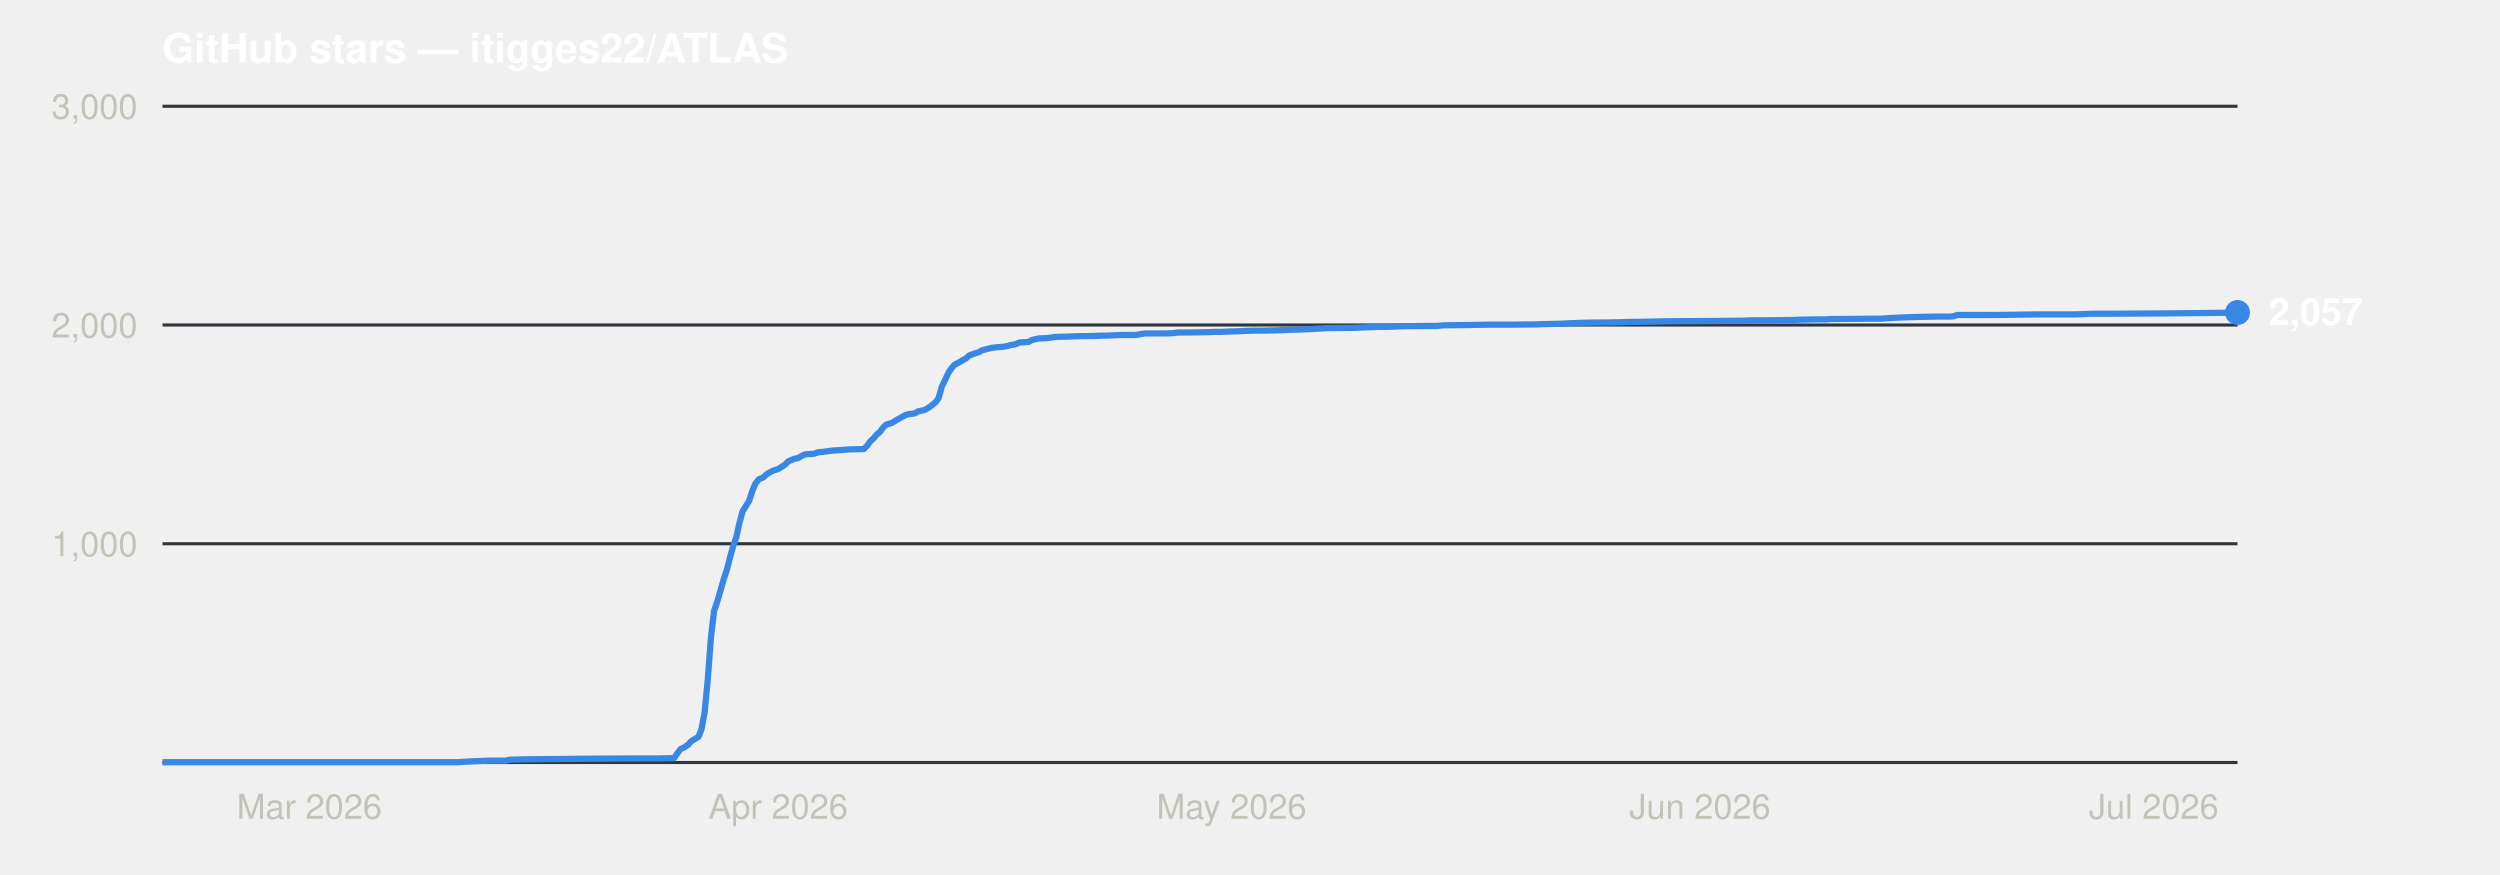
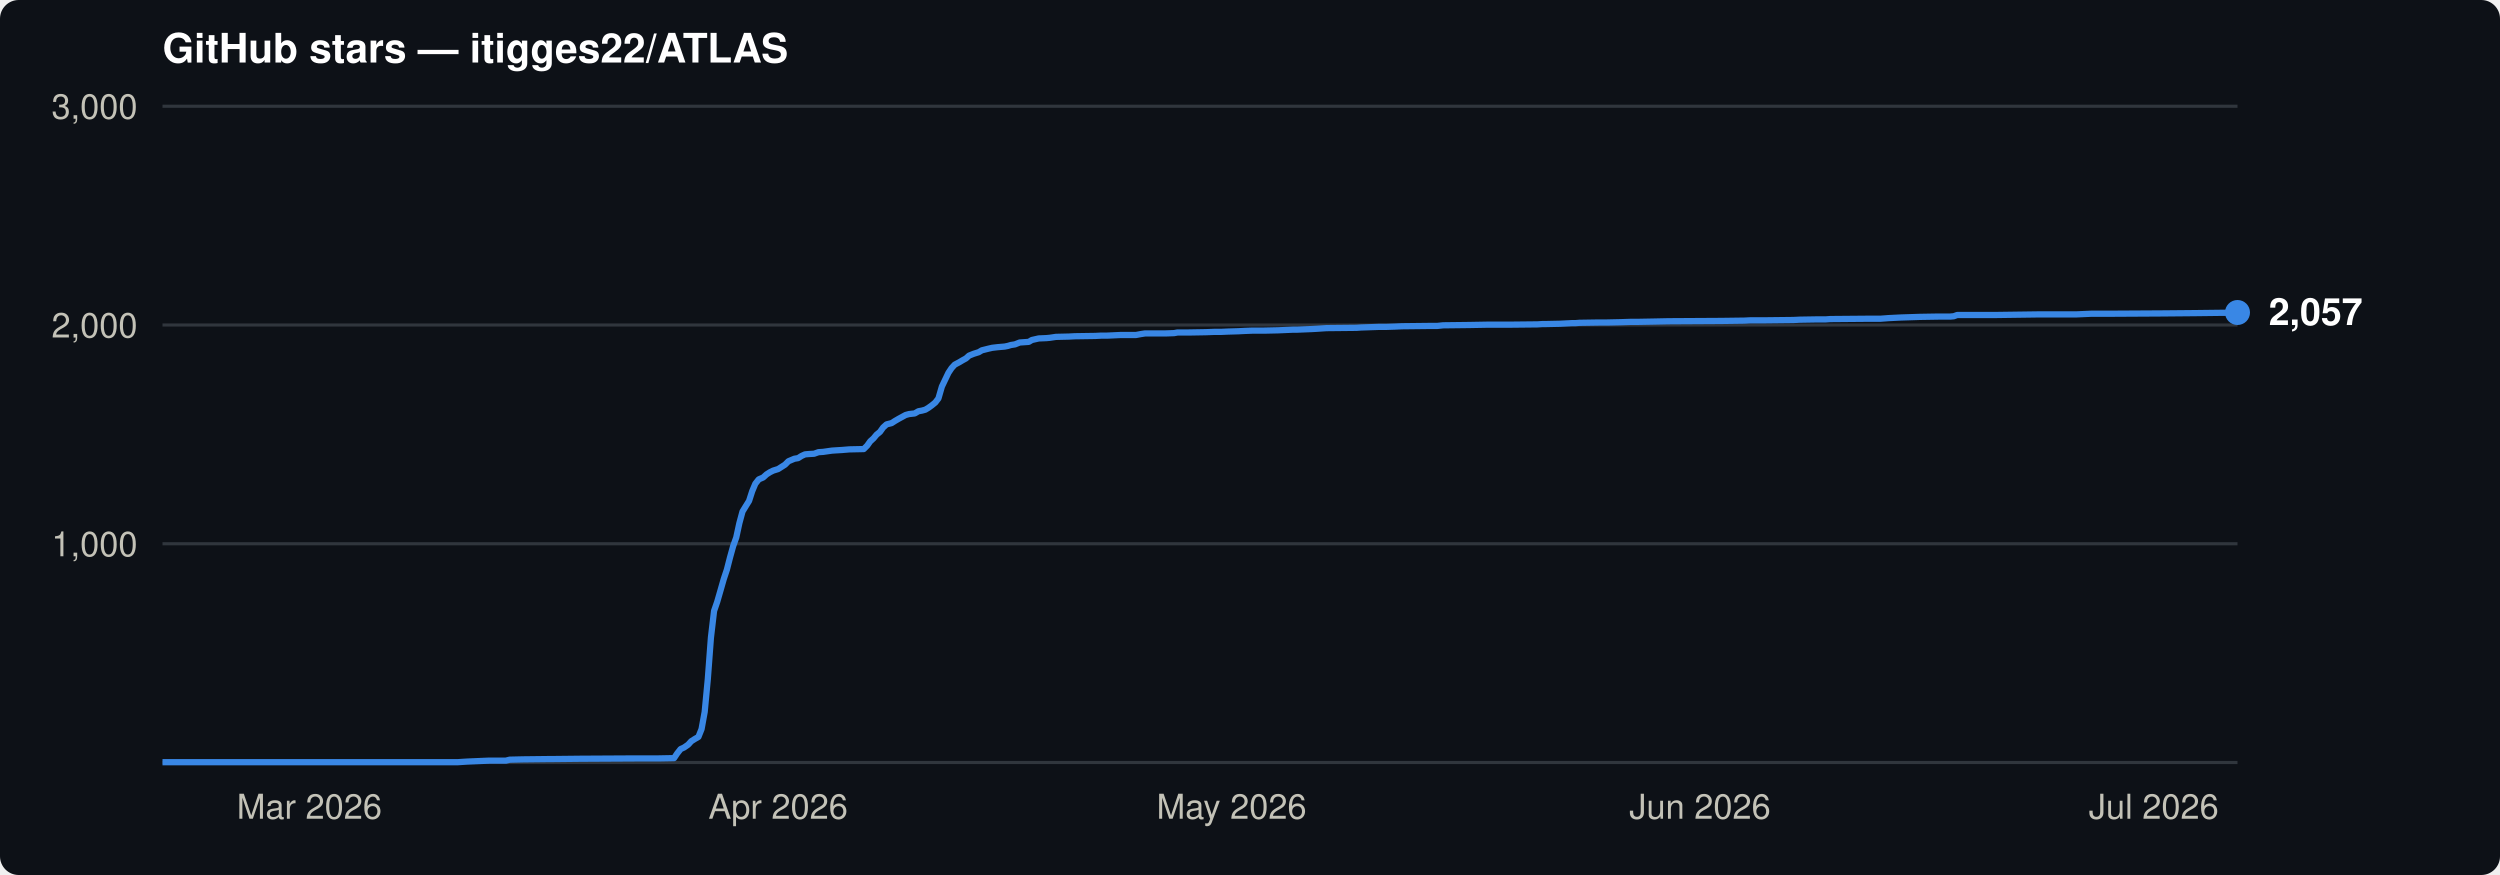
<svg xmlns="http://www.w3.org/2000/svg" viewBox="0 0 800 280" font-family="-apple-system,BlinkMacSystemFont,'Segoe UI',Helvetica,Arial,sans-serif">
+   <rect width="800" height="280" rx="6" fill="#0d1117" />
  <text x="52" y="20" font-size="13" font-weight="600" fill="#ffffff">GitHub stars — itigges22/ATLAS</text>
  <line x1="52" y1="174.0" x2="716" y2="174.0" stroke="#30363d" stroke-width="1" />
  <text x="44" y="178.0" font-size="11" text-anchor="end" fill="#c3c2b7">1,000</text>
  <line x1="52" y1="104.0" x2="716" y2="104.0" stroke="#30363d" stroke-width="1" />
  <text x="44" y="108.0" font-size="11" text-anchor="end" fill="#c3c2b7">2,000</text>
  <line x1="52" y1="34.0" x2="716" y2="34.0" stroke="#30363d" stroke-width="1" />
  <text x="44" y="38.0" font-size="11" text-anchor="end" fill="#c3c2b7">3,000</text>
  <line x1="52" y1="244" x2="716" y2="244" stroke="#30363d" stroke-width="1" />
  <text x="99.0" y="262" font-size="11" text-anchor="middle" fill="#c3c2b7">Mar 2026</text>
  <text x="249.0" y="262" font-size="11" text-anchor="middle" fill="#c3c2b7">Apr 2026</text>
  <text x="394.1" y="262" font-size="11" text-anchor="middle" fill="#c3c2b7">May 2026</text>
  <text x="544.0" y="262" font-size="11" text-anchor="middle" fill="#c3c2b7">Jun 2026</text>
  <text x="689.2" y="262" font-size="11" text-anchor="middle" fill="#c3c2b7">Jul 2026</text>
  <path d="M52.0,243.9 L146.5,243.9 L148.0,243.8 L149.6,243.7 L156.6,243.4 L161.9,243.4 L163.1,243.1 L167.3,243.0 L175.8,242.9 L176.8,242.9 L185.8,242.8 L203.2,242.7 L210.6,242.7 L215.7,242.6 L216.7,241.1 L217.8,239.7 L218.9,239.2 L220.2,238.3 L221.2,237.2 L222.3,236.5 L223.5,235.8 L224.5,233.3 L225.5,227.8 L226.5,217.3 L227.5,204.0 L228.5,195.5 L229.5,192.6 L230.6,188.8 L231.6,185.3 L232.6,182.3 L233.6,178.4 L234.6,174.8 L235.6,172.0 L236.6,167.4 L237.6,163.7 L238.7,161.9 L239.7,160.3 L240.7,157.2 L241.7,154.8 L242.8,153.4 L244.2,152.8 L245.3,151.8 L246.4,151.1 L247.4,150.6 L249.0,150.1 L250.1,149.4 L251.2,148.7 L252.3,147.6 L254.2,146.8 L255.4,146.6 L256.5,145.9 L257.6,145.4 L258.7,145.3 L260.5,145.2 L261.9,144.7 L263.4,144.6 L266.2,144.2 L267.7,144.1 L269.4,144.0 L271.8,143.8 L276.4,143.7 L277.5,142.6 L278.5,141.2 L279.5,140.3 L280.5,139.1 L281.6,138.2 L282.6,136.8 L283.7,135.8 L285.3,135.4 L286.4,134.7 L287.6,134.0 L288.7,133.4 L289.8,132.8 L290.9,132.5 L292.7,132.3 L293.9,131.6 L295.0,131.4 L296.1,131.1 L297.1,130.5 L298.2,129.7 L299.3,128.8 L300.3,127.5 L301.4,123.7 L302.4,121.6 L303.5,119.3 L304.5,117.8 L305.5,116.7 L307.0,115.9 L308.0,115.3 L309.1,114.7 L310.1,113.8 L311.6,113.2 L313.2,112.7 L314.2,112.1 L316.2,111.6 L317.5,111.3 L319.2,111.1 L321.5,110.9 L322.5,110.7 L323.5,110.4 L324.8,110.2 L326.3,109.6 L329.2,109.4 L330.2,108.8 L332.4,108.3 L334.8,108.2 L335.9,108.1 L337.9,107.8 L342.1,107.7 L343.9,107.6 L350.5,107.5 L352.4,107.4 L354.3,107.4 L358.6,107.2 L363.5,107.2 L365.1,106.9 L366.4,106.7 L372.9,106.7 L375.7,106.6 L376.8,106.4 L380.3,106.4 L385.9,106.3 L388.5,106.2 L390.7,106.2 L393.0,106.1 L396.3,106.0 L398.2,105.9 L400.8,105.8 L404.6,105.8 L409.0,105.7 L413.6,105.5 L414.9,105.5 L417.3,105.4 L419.7,105.3 L421.5,105.2 L424.5,105.0 L434.1,104.9 L435.5,104.8 L441.2,104.6 L443.5,104.6 L446.5,104.5 L448.7,104.4 L457.4,104.3 L459.9,104.3 L461.8,104.1 L470.2,104.0 L475.7,103.9 L482.6,103.9 L492.0,103.8 L493.6,103.7 L494.6,103.7 L499.2,103.6 L503.1,103.4 L504.2,103.4 L505.4,103.3 L511.6,103.2 L514.2,103.2 L518.7,103.1 L521.7,103.0 L523.9,103.0 L529.2,102.9 L533.9,102.8 L550.8,102.7 L558.2,102.6 L560.2,102.5 L565.1,102.5 L573.9,102.4 L575.9,102.3 L581.8,102.2 L584.3,102.2 L585.7,102.1 L597.2,102.0 L601.7,102.0 L604.3,101.8 L608.3,101.6 L614.4,101.4 L620.4,101.3 L624.1,101.3 L625.2,101.2 L626.3,100.8 L638.5,100.8 L652.9,100.6 L664.6,100.6 L666.8,100.5 L669.1,100.4 L674.5,100.4 L691.6,100.3 L702.5,100.2 L710.6,100.1 L712.2,100.1 L716.0,100.0" fill="none" stroke="#3987e5" stroke-width="2" stroke-linejoin="round" />
  <circle cx="716.0" cy="100.0" r="4" fill="#3987e5" />
  <text x="726.0" y="104.0" font-size="12" font-weight="600" fill="#ffffff">2,057</text>
</svg>
